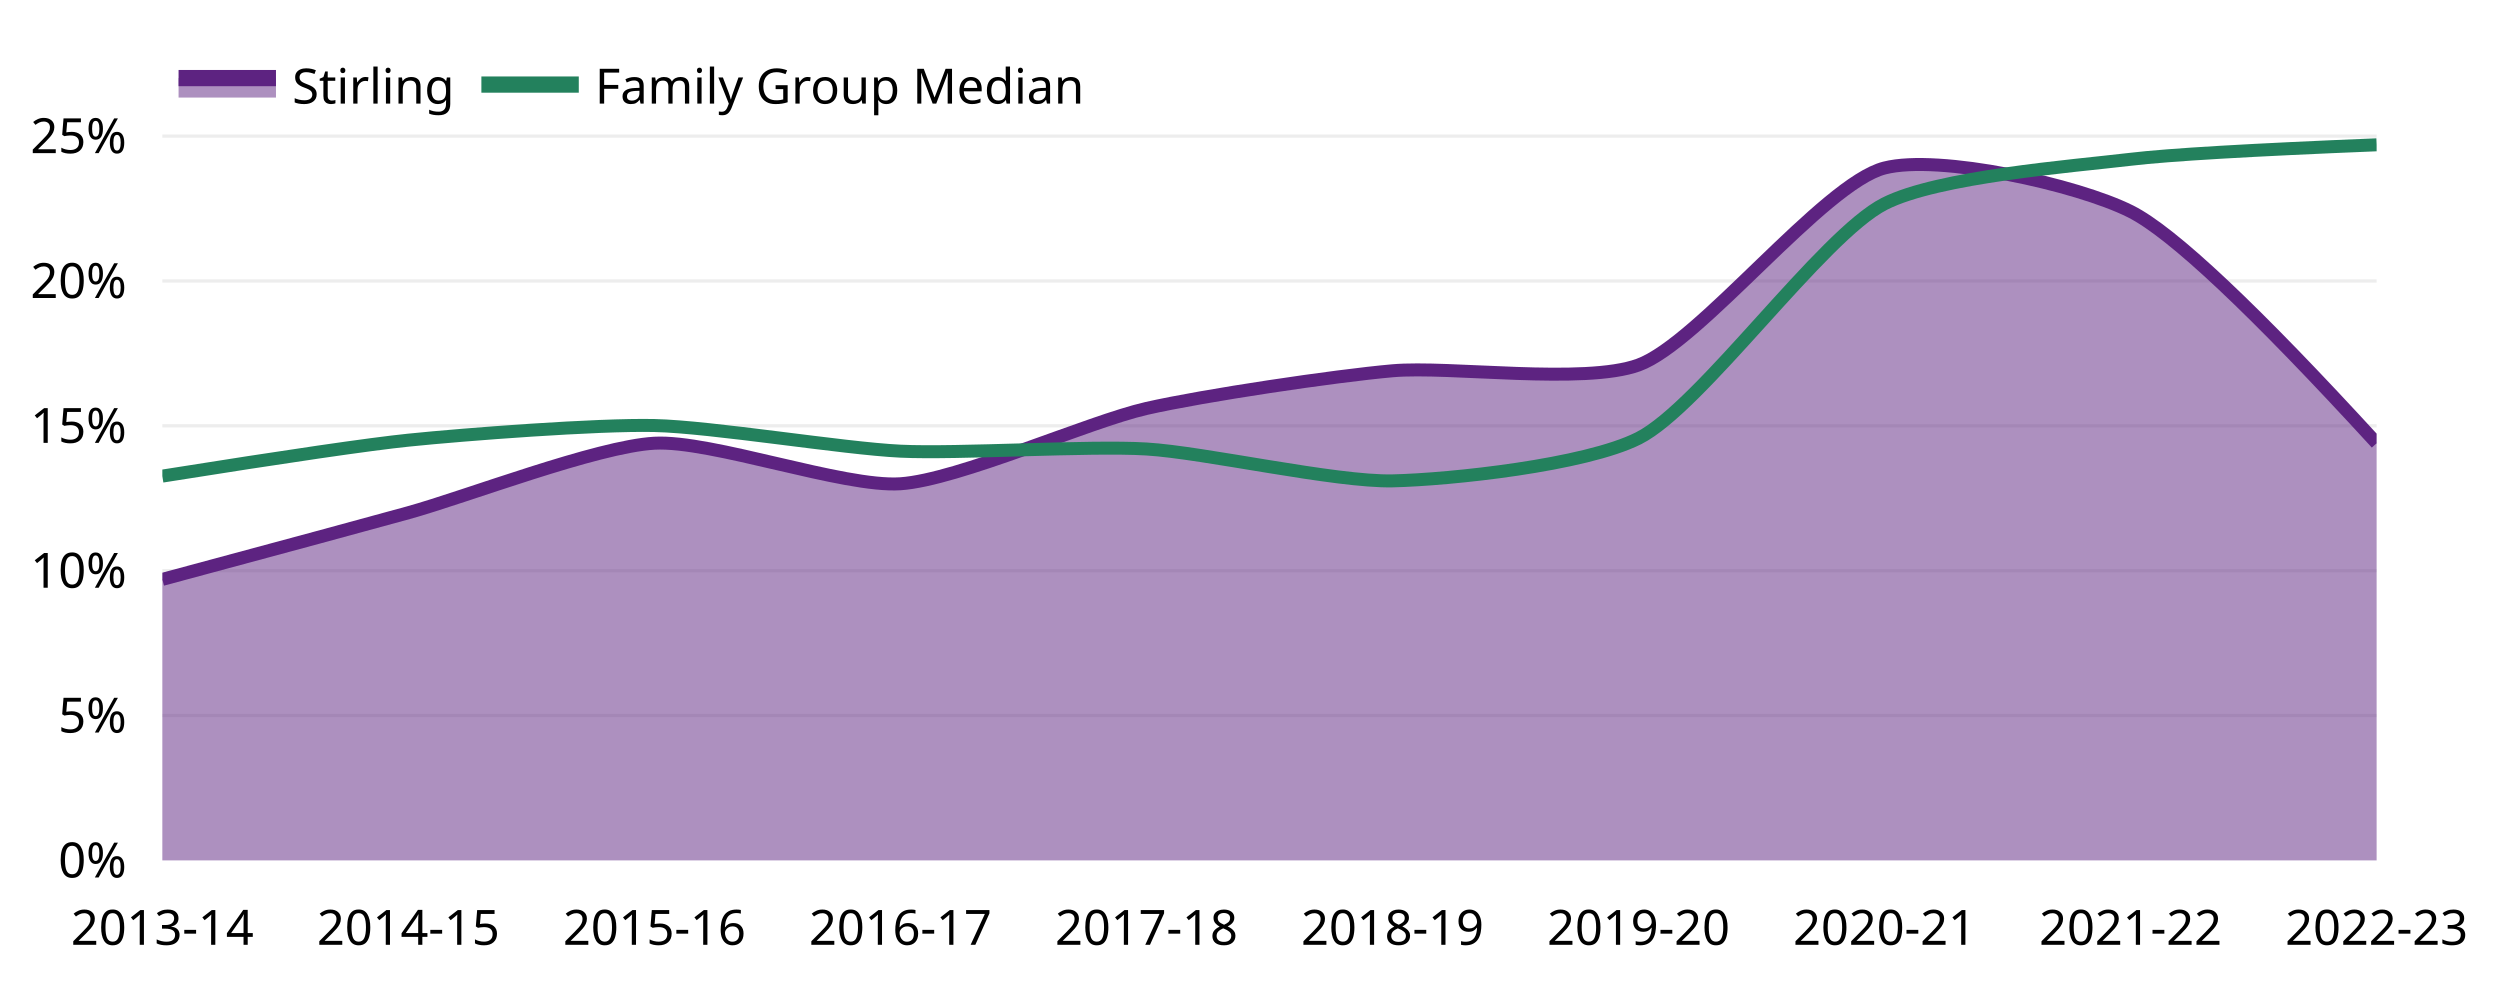
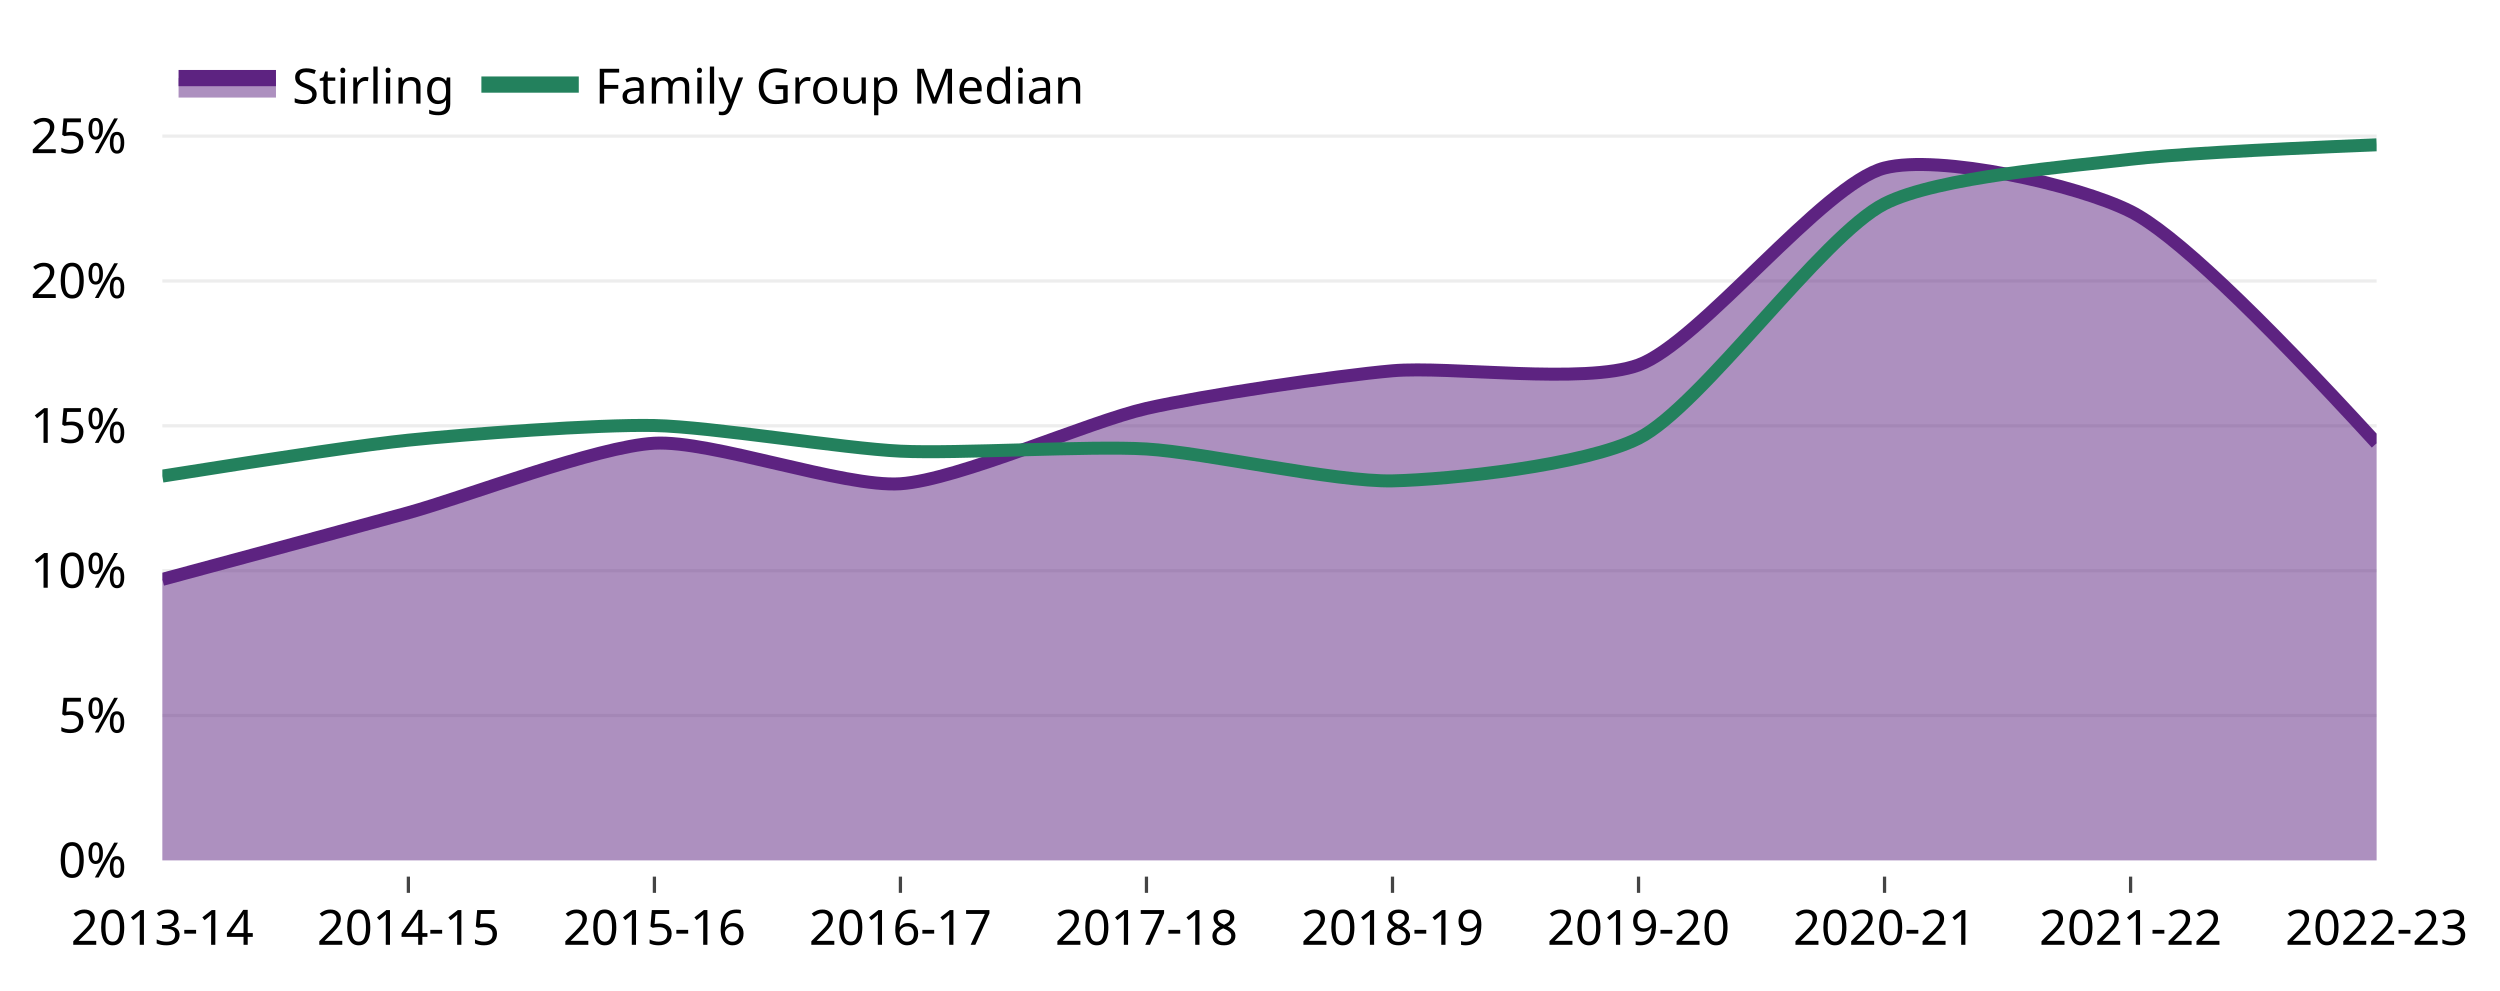
<svg xmlns="http://www.w3.org/2000/svg" class="main-svg" width="770" height="305" style="" viewBox="0 0 770 305">
  <rect x="0" y="0" width="770" height="305" style="fill: rgb(255, 255, 255); fill-opacity: 1;" />
-   <defs id="defs-52221f">
+   <defs id="defs-b37e10">
    <g class="clips">
-       <clipPath id="clip52221fxyplot" class="plotclip">
+       <clipPath id="clipb37e10xyplot" class="plotclip">
        <rect width="682" height="232" />
      </clipPath>
-       <clipPath class="axesclip" id="clip52221fx">
+       <clipPath class="axesclip" id="clipb37e10x">
        <rect x="50" y="0" width="682" height="305" />
      </clipPath>
-       <clipPath class="axesclip" id="clip52221fy">
+       <clipPath class="axesclip" id="clipb37e10y">
        <rect x="0" y="33" width="770" height="232" />
      </clipPath>
-       <clipPath class="axesclip" id="clip52221fxy">
+       <clipPath class="axesclip" id="clipb37e10xy">
        <rect x="50" y="33" width="682" height="232" />
      </clipPath>
    </g>
    <g class="gradients" />
    <g class="patterns" />
  </defs>
  <g class="bglayer">
    <rect class="bg" x="40" y="23" width="702" height="252" style="fill: rgb(0, 0, 0); fill-opacity: 0; stroke-width: 0;" />
  </g>
  <g class="layer-below">
    <g class="imagelayer" />
    <g class="shapelayer" />
  </g>
  <g class="cartesianlayer">
    <g class="subplot xy">
      <g class="layer-subplot">
        <g class="shapelayer" />
        <g class="imagelayer" />
      </g>
      <g class="minor-gridlayer">
        <g class="x" />
        <g class="y" />
      </g>
      <g class="gridlayer">
        <g class="x">
          <path class="xgrid crisp" transform="translate(125.78,0)" d="M0,33v232" style="stroke: rgb(255, 255, 255); stroke-opacity: 1; stroke-width: 1px;" />
          <path class="xgrid crisp" transform="translate(201.56,0)" d="M0,33v232" style="stroke: rgb(255, 255, 255); stroke-opacity: 1; stroke-width: 1px;" />
          <path class="xgrid crisp" transform="translate(277.33,0)" d="M0,33v232" style="stroke: rgb(255, 255, 255); stroke-opacity: 1; stroke-width: 1px;" />
          <path class="xgrid crisp" transform="translate(353.11,0)" d="M0,33v232" style="stroke: rgb(255, 255, 255); stroke-opacity: 1; stroke-width: 1px;" />
          <path class="xgrid crisp" transform="translate(428.89,0)" d="M0,33v232" style="stroke: rgb(255, 255, 255); stroke-opacity: 1; stroke-width: 1px;" />
          <path class="xgrid crisp" transform="translate(504.67,0)" d="M0,33v232" style="stroke: rgb(255, 255, 255); stroke-opacity: 1; stroke-width: 1px;" />
          <path class="xgrid crisp" transform="translate(580.44,0)" d="M0,33v232" style="stroke: rgb(255, 255, 255); stroke-opacity: 1; stroke-width: 1px;" />
          <path class="xgrid crisp" transform="translate(656.22,0)" d="M0,33v232" style="stroke: rgb(255, 255, 255); stroke-opacity: 1; stroke-width: 1px;" />
        </g>
        <g class="y">
          <path class="ygrid crisp" transform="translate(0,220.38)" d="M50,0h682" style="stroke: rgb(237, 237, 237); stroke-opacity: 1; stroke-width: 1px;" />
          <path class="ygrid crisp" transform="translate(0,175.77)" d="M50,0h682" style="stroke: rgb(237, 237, 237); stroke-opacity: 1; stroke-width: 1px;" />
          <path class="ygrid crisp" transform="translate(0,131.15)" d="M50,0h682" style="stroke: rgb(237, 237, 237); stroke-opacity: 1; stroke-width: 1px;" />
          <path class="ygrid crisp" transform="translate(0,86.54)" d="M50,0h682" style="stroke: rgb(237, 237, 237); stroke-opacity: 1; stroke-width: 1px;" />
          <path class="ygrid crisp" transform="translate(0,41.92)" d="M50,0h682" style="stroke: rgb(237, 237, 237); stroke-opacity: 1; stroke-width: 1px;" />
        </g>
      </g>
      <g class="zerolinelayer">
        <path class="yzl zl crisp" transform="translate(0,265)" d="M50,0h682" style="stroke: rgb(255, 255, 255); stroke-opacity: 1; stroke-width: 2px;" />
      </g>
      <path class="xlines-below" />
      <path class="ylines-below" />
      <g class="overlines-below" />
      <g class="xaxislayer-below" />
      <g class="yaxislayer-below" />
      <g class="overaxes-below" />
-       <g class="plot" transform="translate(50,33)" clip-path="url(#clip52221fxyplot)">
+       <g class="plot" transform="translate(50,33)" clip-path="url(#clipb37e10xyplot)">
        <g class="scatterlayer mlayer">
-           <g class="trace scatter trace3d9fec" style="stroke-miterlimit: 2;">
+           <g class="trace scatter tracedf9fc4" style="stroke-miterlimit: 2;">
            <g class="fills">
              <g>
                <path class="js-fill" d="M682,232L0,232L0,145.45Q58.11,129.81 75.78,124.92C93.48,120.02 133.77,104.51 151.56,103.51C169.13,102.53 209.79,117.17 227.33,116C245.15,114.81 285.28,96.87 303.11,92.8C320.65,88.8 361.16,82.76 378.89,81.2C396.52,79.65 437.95,85.51 454.67,79.42C473.59,72.53 511.61,23.55 530.44,18.74C547.21,14.45 589.68,23.82 606.22,32.12Q625.45,41.77 682,103.51" style="fill: rgb(93, 35, 129); fill-opacity: 0.5; stroke-width: 0;" />
              </g>
            </g>
            <g class="errorbars" />
            <g class="lines">
              <path class="js-line" d="M0,145.45Q58.11,129.81 75.78,124.92C93.48,120.02 133.77,104.51 151.56,103.51C169.13,102.53 209.79,117.17 227.33,116C245.15,114.81 285.28,96.87 303.11,92.8C320.65,88.8 361.16,82.76 378.89,81.2C396.52,79.65 437.95,85.51 454.67,79.42C473.59,72.53 511.61,23.55 530.44,18.74C547.21,14.45 589.68,23.82 606.22,32.12Q625.45,41.77 682,103.51" style="vector-effect: none; fill: none; stroke: rgb(93, 35, 129); stroke-opacity: 1; stroke-width: 4px; opacity: 1;" />
            </g>
            <g class="points" />
            <g class="text" />
          </g>
-           <g class="trace scatter trace7aa5a8" style="stroke-miterlimit: 2; opacity: 1;">
+           <g class="trace scatter trace2d675d" style="stroke-miterlimit: 2; opacity: 1;">
            <g class="fills" />
            <g class="errorbars" />
            <g class="lines">
              <path class="js-line" d="M0,113.64Q58.06,104.39 75.78,102.57C93.42,100.76 133.89,97.67 151.56,98.06C169.26,98.45 209.63,105.12 227.33,105.96C244.99,106.8 285.46,104.23 303.11,105.29C320.83,106.35 361.24,115.49 378.89,115.11C396.6,114.73 438.15,110.31 454.67,101.99C473.94,92.29 511.18,39.55 530.44,29.76C546.96,21.37 588.47,18.18 606.22,16.06Q623.84,13.96 682,11.6" style="vector-effect: none; fill: none; stroke: rgb(35, 129, 93); stroke-opacity: 1; stroke-width: 4px; opacity: 1;" />
            </g>
            <g class="points" />
            <g class="text" />
          </g>
        </g>
      </g>
      <g class="overplot" />
-       <path class="xlines-above crisp" d="M0,0" style="fill: none;" />
+       <path class="xlines-above crisp" d="" style="fill: none; stroke-width: 1px; stroke: rgb(0, 0, 0); stroke-opacity: 0;" />
      <path class="ylines-above crisp" d="M0,0" style="fill: none;" />
      <g class="overlines-above" />
      <g class="xaxislayer-above">
+         <path class="xtick ticks crisp" d="M0,275v-5" transform="translate(125.78,0)" style="stroke: rgb(68, 68, 68); stroke-opacity: 1; stroke-width: 1px;" />
+         <path class="xtick ticks crisp" d="M0,275v-5" transform="translate(201.56,0)" style="stroke: rgb(68, 68, 68); stroke-opacity: 1; stroke-width: 1px;" />
+         <path class="xtick ticks crisp" d="M0,275v-5" transform="translate(277.33,0)" style="stroke: rgb(68, 68, 68); stroke-opacity: 1; stroke-width: 1px;" />
+         <path class="xtick ticks crisp" d="M0,275v-5" transform="translate(353.11,0)" style="stroke: rgb(68, 68, 68); stroke-opacity: 1; stroke-width: 1px;" />
+         <path class="xtick ticks crisp" d="M0,275v-5" transform="translate(428.89,0)" style="stroke: rgb(68, 68, 68); stroke-opacity: 1; stroke-width: 1px;" />
+         <path class="xtick ticks crisp" d="M0,275v-5" transform="translate(504.67,0)" style="stroke: rgb(68, 68, 68); stroke-opacity: 1; stroke-width: 1px;" />
+         <path class="xtick ticks crisp" d="M0,275v-5" transform="translate(580.44,0)" style="stroke: rgb(68, 68, 68); stroke-opacity: 1; stroke-width: 1px;" />
+         <path class="xtick ticks crisp" d="M0,275v-5" transform="translate(656.22,0)" style="stroke: rgb(68, 68, 68); stroke-opacity: 1; stroke-width: 1px;" />
        <g class="xtick">
          <text text-anchor="middle" x="0" y="291" transform="translate(50,0)" style="font-family: 'Segoe UI Semibold'; font-size: 15px; fill: rgb(0, 0, 0); fill-opacity: 1; white-space: pre; opacity: 1;">2013-14</text>
        </g>
        <g class="xtick">
          <text text-anchor="middle" x="0" y="291" transform="translate(125.78,0)" style="font-family: 'Segoe UI Semibold'; font-size: 15px; fill: rgb(0, 0, 0); fill-opacity: 1; white-space: pre; opacity: 1;">2014-15</text>
        </g>
        <g class="xtick">
          <text text-anchor="middle" x="0" y="291" transform="translate(201.56,0)" style="font-family: 'Segoe UI Semibold'; font-size: 15px; fill: rgb(0, 0, 0); fill-opacity: 1; white-space: pre; opacity: 1;">2015-16</text>
        </g>
        <g class="xtick">
          <text text-anchor="middle" x="0" y="291" transform="translate(277.33,0)" style="font-family: 'Segoe UI Semibold'; font-size: 15px; fill: rgb(0, 0, 0); fill-opacity: 1; white-space: pre; opacity: 1;">2016-17</text>
        </g>
        <g class="xtick">
          <text text-anchor="middle" x="0" y="291" transform="translate(353.11,0)" style="font-family: 'Segoe UI Semibold'; font-size: 15px; fill: rgb(0, 0, 0); fill-opacity: 1; white-space: pre; opacity: 1;">2017-18</text>
        </g>
        <g class="xtick">
          <text text-anchor="middle" x="0" y="291" transform="translate(428.89,0)" style="font-family: 'Segoe UI Semibold'; font-size: 15px; fill: rgb(0, 0, 0); fill-opacity: 1; white-space: pre; opacity: 1;">2018-19</text>
        </g>
        <g class="xtick">
          <text text-anchor="middle" x="0" y="291" transform="translate(504.67,0)" style="font-family: 'Segoe UI Semibold'; font-size: 15px; fill: rgb(0, 0, 0); fill-opacity: 1; white-space: pre; opacity: 1;">2019-20</text>
        </g>
        <g class="xtick">
          <text text-anchor="middle" x="0" y="291" transform="translate(580.44,0)" style="font-family: 'Segoe UI Semibold'; font-size: 15px; fill: rgb(0, 0, 0); fill-opacity: 1; white-space: pre; opacity: 1;">2020-21</text>
        </g>
        <g class="xtick">
          <text text-anchor="middle" x="0" y="291" transform="translate(656.22,0)" style="font-family: 'Segoe UI Semibold'; font-size: 15px; fill: rgb(0, 0, 0); fill-opacity: 1; white-space: pre; opacity: 1;">2021-22</text>
        </g>
        <g class="xtick">
          <text text-anchor="middle" x="0" y="291" transform="translate(732,0)" style="font-family: 'Segoe UI Semibold'; font-size: 15px; fill: rgb(0, 0, 0); fill-opacity: 1; white-space: pre; opacity: 1;">2022-23</text>
        </g>
      </g>
      <g class="yaxislayer-above">
        <g class="ytick">
          <text text-anchor="end" x="39" y="5.25" transform="translate(0,265)" style="font-family: 'Segoe UI Semibold'; font-size: 15px; fill: rgb(0, 0, 0); fill-opacity: 1; white-space: pre; opacity: 1;">0%</text>
        </g>
        <g class="ytick">
          <text text-anchor="end" x="39" y="5.25" style="font-family: 'Segoe UI Semibold'; font-size: 15px; fill: rgb(0, 0, 0); fill-opacity: 1; white-space: pre; opacity: 1;" transform="translate(0,220.38)">5%</text>
        </g>
        <g class="ytick">
          <text text-anchor="end" x="39" y="5.25" style="font-family: 'Segoe UI Semibold'; font-size: 15px; fill: rgb(0, 0, 0); fill-opacity: 1; white-space: pre; opacity: 1;" transform="translate(0,175.77)">10%</text>
        </g>
        <g class="ytick">
          <text text-anchor="end" x="39" y="5.25" style="font-family: 'Segoe UI Semibold'; font-size: 15px; fill: rgb(0, 0, 0); fill-opacity: 1; white-space: pre; opacity: 1;" transform="translate(0,131.15)">15%</text>
        </g>
        <g class="ytick">
          <text text-anchor="end" x="39" y="5.25" style="font-family: 'Segoe UI Semibold'; font-size: 15px; fill: rgb(0, 0, 0); fill-opacity: 1; white-space: pre; opacity: 1;" transform="translate(0,86.54)">20%</text>
        </g>
        <g class="ytick">
          <text text-anchor="end" x="39" y="5.25" style="font-family: 'Segoe UI Semibold'; font-size: 15px; fill: rgb(0, 0, 0); fill-opacity: 1; white-space: pre; opacity: 1;" transform="translate(0,41.92)">25%</text>
        </g>
      </g>
      <g class="overaxes-above" />
    </g>
  </g>
  <g class="polarlayer" />
  <g class="smithlayer" />
  <g class="ternarylayer" />
  <g class="geolayer" />
  <g class="funnelarealayer" />
  <g class="pielayer" />
  <g class="iciclelayer" />
  <g class="treemaplayer" />
  <g class="sunburstlayer" />
  <g class="glimages" />
-   <defs id="topdefs-52221f">
+   <defs id="topdefs-b37e10">
    <g class="clips" />
-     <clipPath id="legend52221f">
+     <clipPath id="legendb37e10">
      <rect width="285" height="33" x="0" y="0" />
    </clipPath>
  </defs>
  <g class="layer-above">
    <g class="imagelayer" />
    <g class="shapelayer" />
  </g>
  <g class="infolayer">
    <g class="legend" pointer-events="all" transform="translate(50,9.8)">
      <rect class="bg" shape-rendering="crispEdges" width="285" height="33" x="0" y="0" style="stroke: rgb(68, 68, 68); stroke-opacity: 1; fill: rgb(0, 0, 0); fill-opacity: 0; stroke-width: 0px;" />
-       <g class="scrollbox" transform="" clip-path="url(#legend52221f)">
+       <g class="scrollbox" transform="" clip-path="url(#legendb37e10)">
        <g class="groups">
          <g class="traces" transform="translate(0,16.25)" style="opacity: 1;">
            <text class="legendtext" text-anchor="start" x="40" y="5.85" style="font-family: 'Segoe UI Semibold'; font-size: 15px; fill: rgb(0, 0, 0); fill-opacity: 1; white-space: pre;">Stirling</text>
            <g class="layers">
              <g class="legendfill">
                <path class="js-fill" d="M5,-2h30v6h-30z" style="stroke-width: 0; fill: rgb(93, 35, 129); fill-opacity: 0.5;" />
              </g>
              <g class="legendlines">
                <path class="js-line" d="M5,-2h30" style="fill: none; stroke: rgb(93, 35, 129); stroke-opacity: 1; stroke-width: 5px;" />
              </g>
              <g class="legendsymbols">
                <g class="legendpoints" />
              </g>
            </g>
            <rect class="legendtoggle" x="0" y="-11.25" width="90.766" height="22.5" style="fill: rgb(0, 0, 0); fill-opacity: 0;" />
          </g>
          <g class="traces" transform="translate(93.26562,16.25)" style="opacity: 1;">
            <text class="legendtext" text-anchor="start" x="40" y="5.85" style="font-family: 'Segoe UI Semibold'; font-size: 15px; fill: rgb(0, 0, 0); fill-opacity: 1; white-space: pre;">Family Group Median</text>
            <g class="layers" style="opacity: 1;">
              <g class="legendfill" />
              <g class="legendlines">
                <path class="js-line" d="M5,0h30" style="fill: none; stroke: rgb(35, 129, 93); stroke-opacity: 1; stroke-width: 5px;" />
              </g>
              <g class="legendsymbols">
                <g class="legendpoints" />
              </g>
            </g>
            <rect class="legendtoggle" x="0" y="-11.25" width="188.609" height="22.5" style="fill: rgb(0, 0, 0); fill-opacity: 0;" />
          </g>
        </g>
      </g>
      <rect class="scrollbar" rx="20" ry="3" width="0" height="0" x="0" y="0" style="fill: rgb(128, 139, 164); fill-opacity: 1;" />
    </g>
    <g class="g-gtitle" />
    <g class="g-xtitle" />
    <g class="g-ytitle" />
  </g>
</svg>
